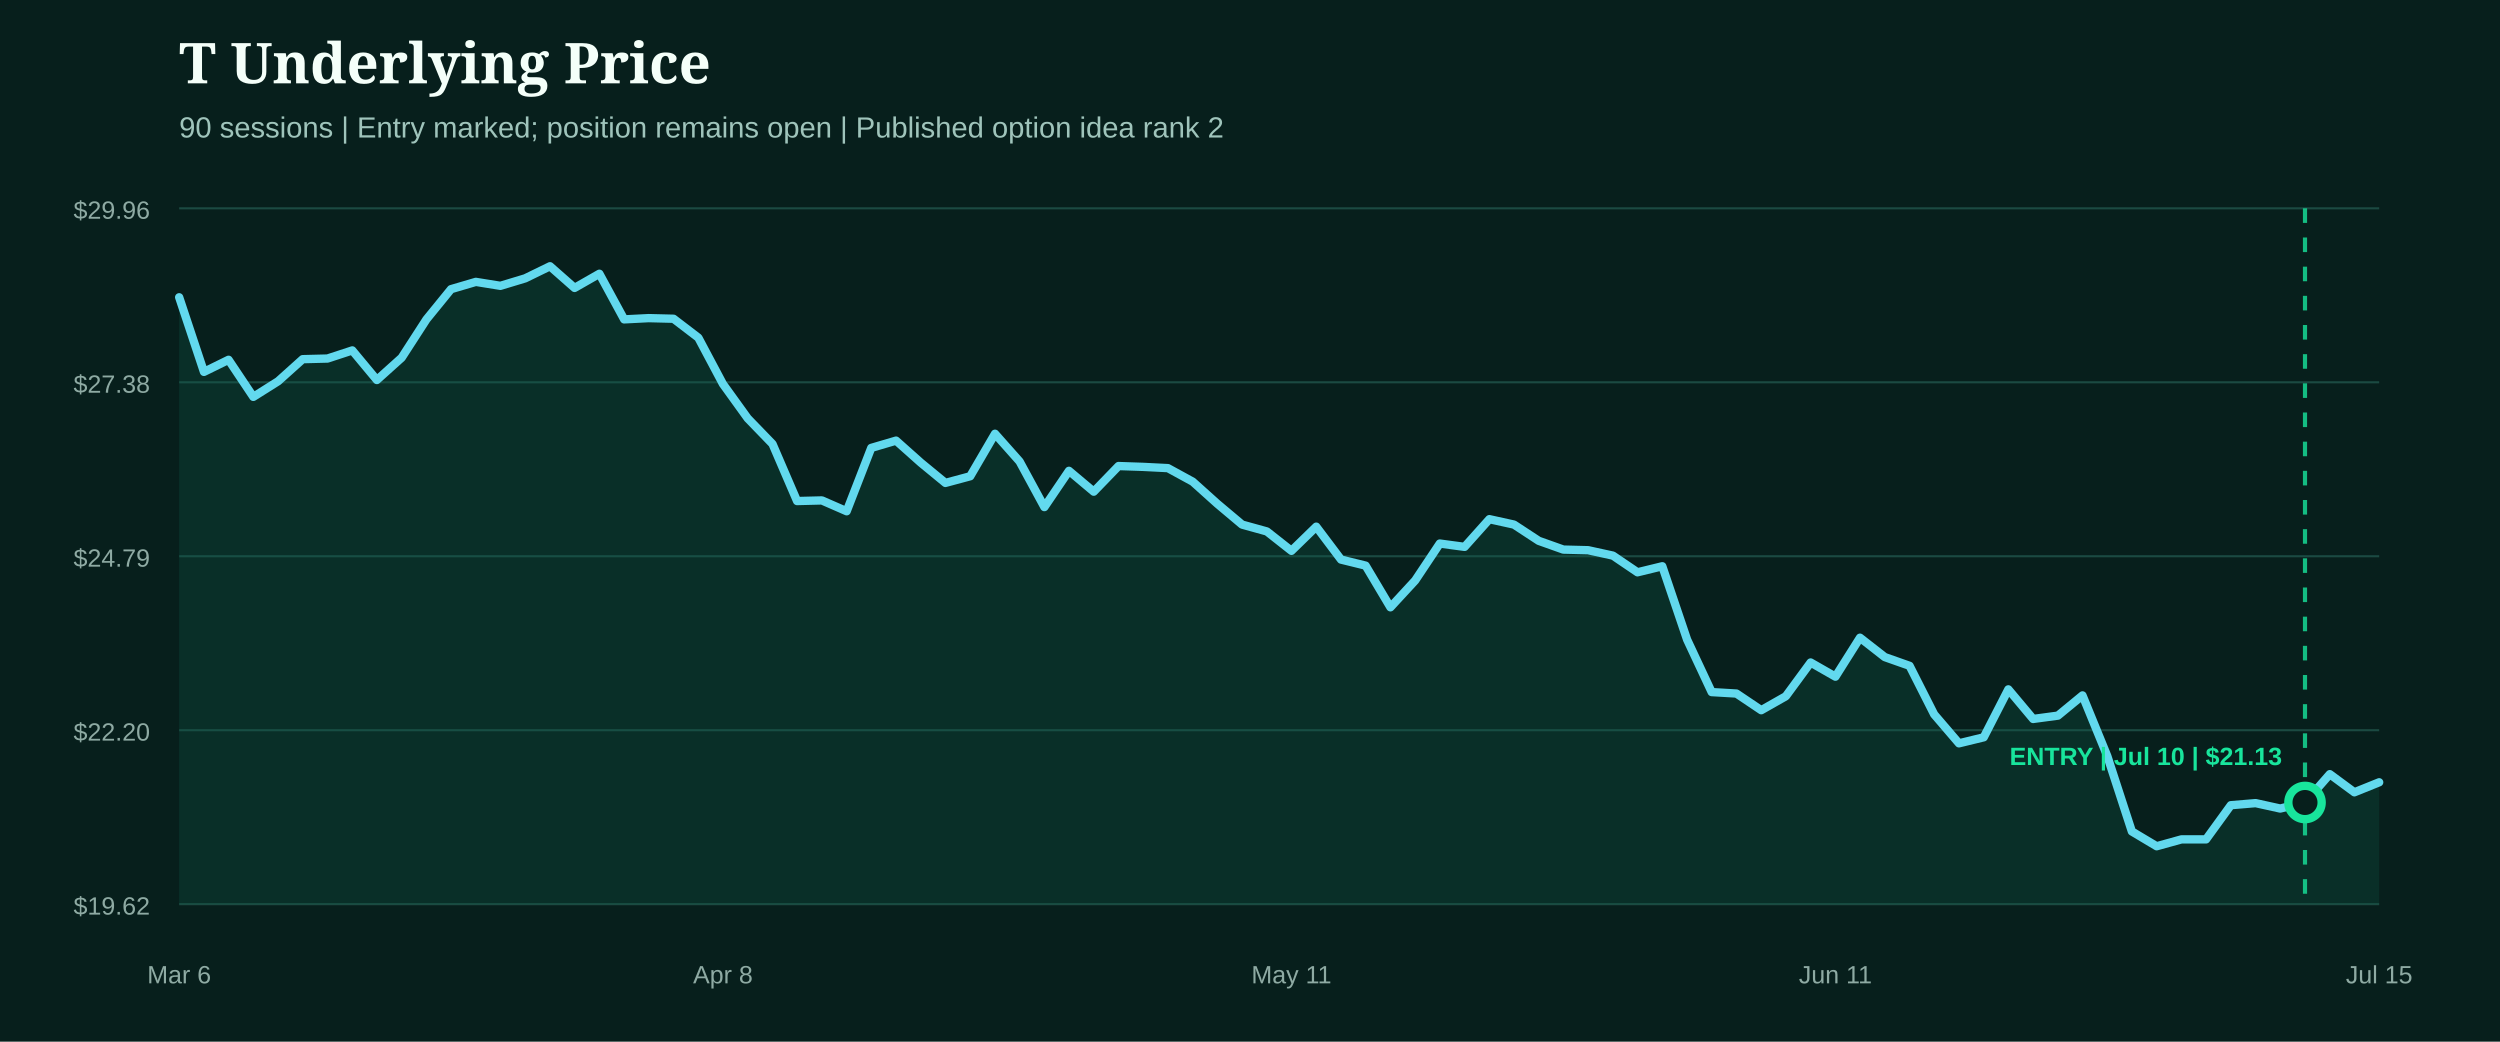
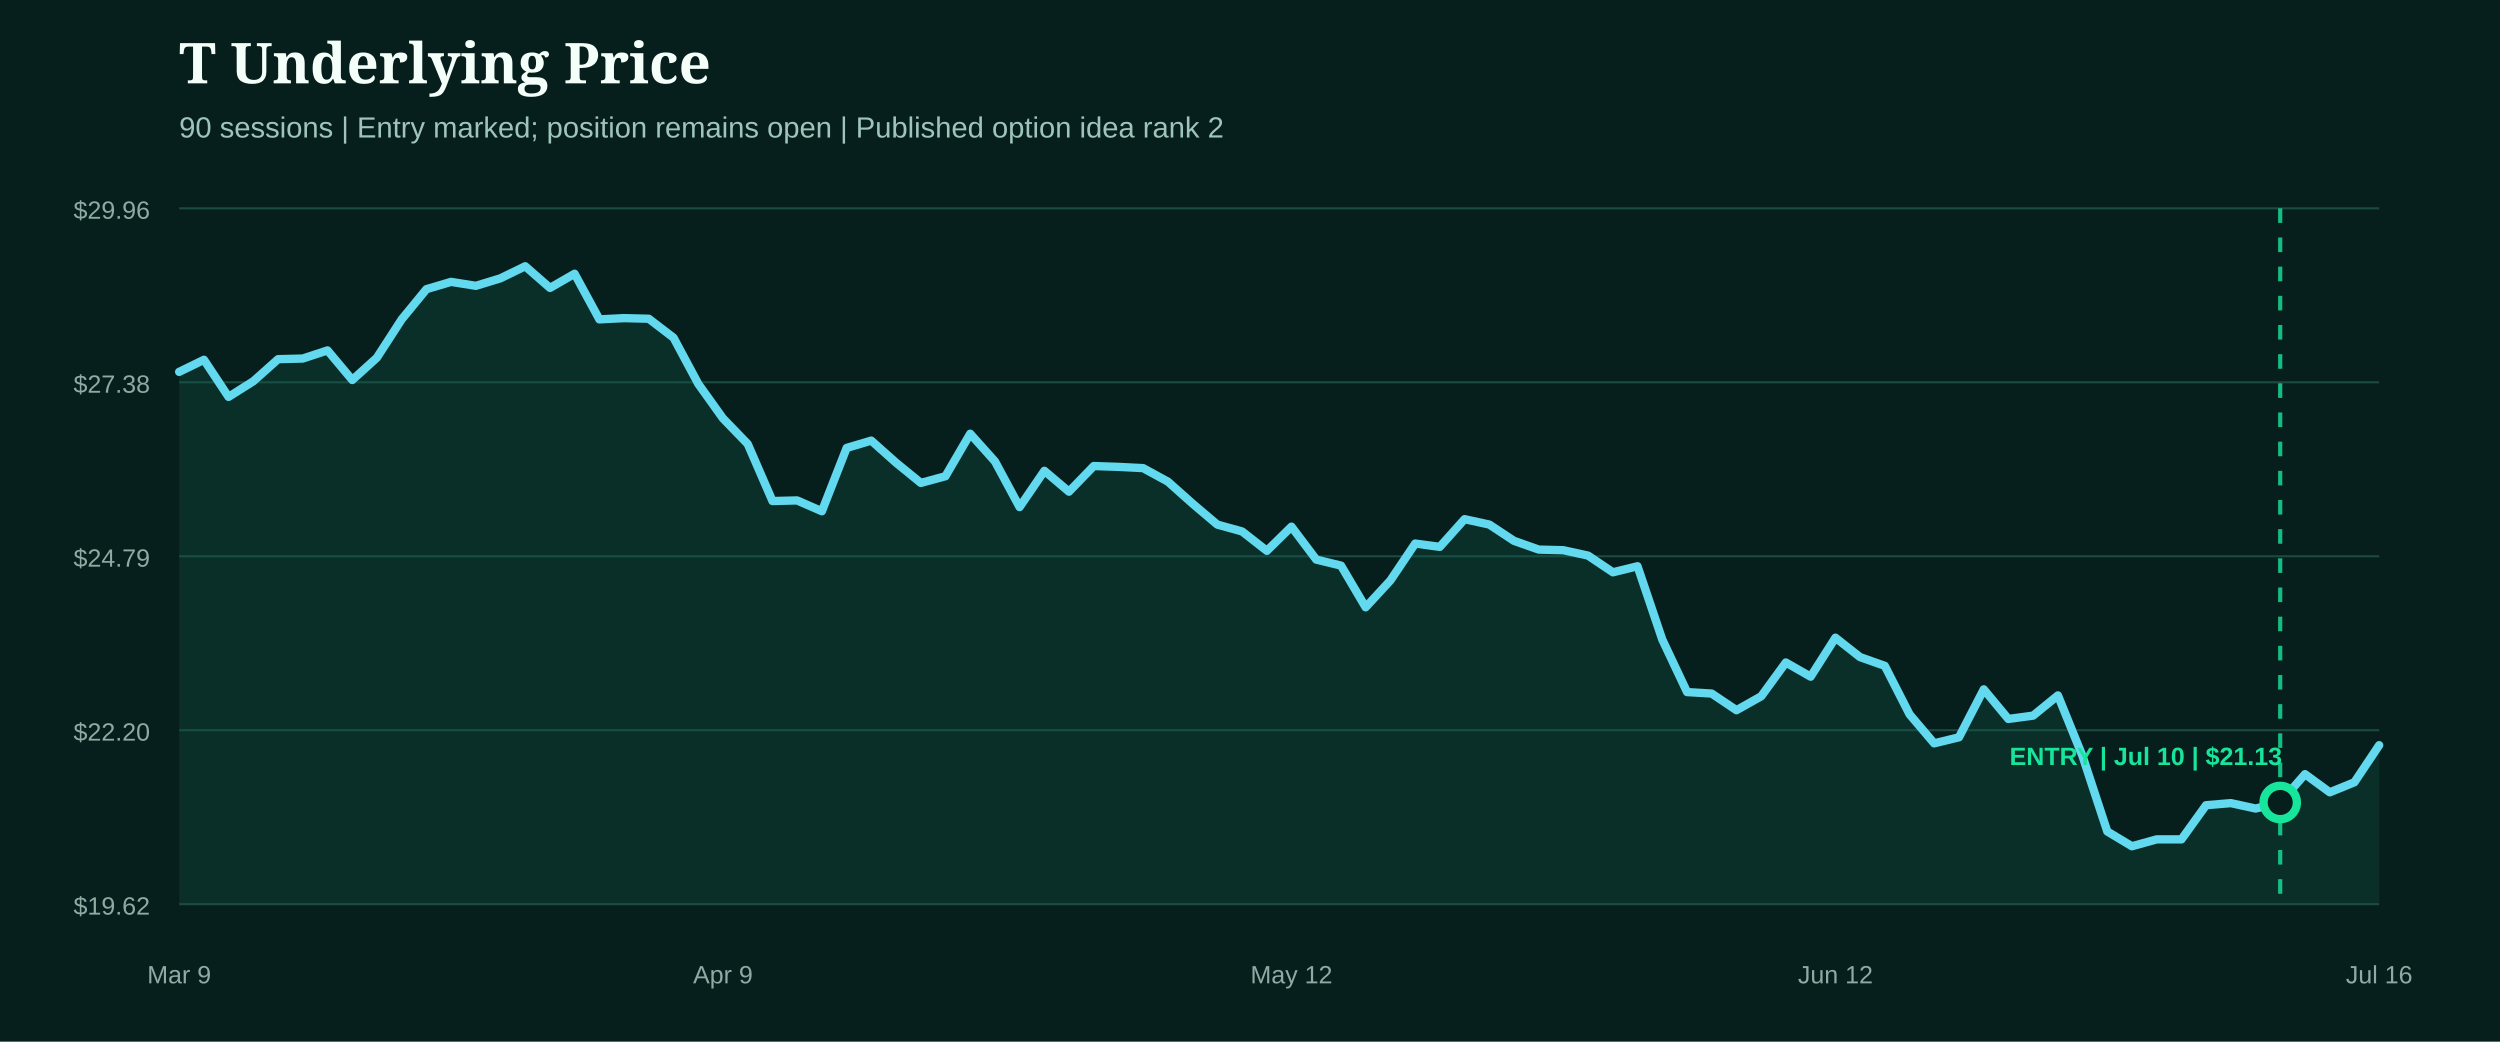
<svg xmlns="http://www.w3.org/2000/svg" width="1200" height="500" viewBox="0 0 1200 500" role="img" aria-label="T underlying price from entry">
  <rect width="1200" height="500" fill="#071f1c" />
  <style>.head{fill:#f4fff9;font:800 27px Georgia,serif}.sub{fill:#9fc4bb;font:14px Arial,sans-serif}.axis{fill:#8eaaa3;font:12px Arial,sans-serif}.marker{font:800 12px Arial,sans-serif}</style>
  <text x="86" y="40" class="head">T Underlying Price</text>
  <text x="86" y="66" class="sub">90 sessions | Entry marked; position remains open | Published option idea rank 2</text>
  <line x1="86" x2="1142" y1="100.0" y2="100.0" stroke="#1b4a42" stroke-width="1" />
  <text x="72" y="105.0" text-anchor="end" class="axis">$29.96</text>
  <line x1="86" x2="1142" y1="183.5" y2="183.5" stroke="#1b4a42" stroke-width="1" />
  <text x="72" y="188.5" text-anchor="end" class="axis">$27.38</text>
  <line x1="86" x2="1142" y1="267.0" y2="267.0" stroke="#1b4a42" stroke-width="1" />
  <text x="72" y="272.0" text-anchor="end" class="axis">$24.79</text>
  <line x1="86" x2="1142" y1="350.5" y2="350.5" stroke="#1b4a42" stroke-width="1" />
  <text x="72" y="355.5" text-anchor="end" class="axis">$22.20</text>
  <line x1="86" x2="1142" y1="434.0" y2="434.0" stroke="#1b4a42" stroke-width="1" />
  <text x="72" y="439.0" text-anchor="end" class="axis">$19.62</text>
-   <path d="M86.0,142.7 L97.9,178.5 L109.7,172.7 L121.6,190.5 L133.5,183.0 L145.3,172.4 L157.2,172.1 L169.1,168.2 L180.9,182.4 L192.8,171.7 L204.7,153.3 L216.5,138.8 L228.4,135.3 L240.2,137.2 L252.1,133.6 L264.0,127.8 L275.8,138.2 L287.7,131.4 L299.6,153.3 L311.4,152.7 L323.3,153.0 L335.2,162.1 L347.0,184.3 L358.9,200.8 L370.8,213.1 L382.6,240.5 L394.5,240.2 L406.4,245.4 L418.2,215.0 L430.1,211.5 L442.0,222.1 L453.8,231.8 L465.7,228.6 L477.6,208.2 L489.4,221.5 L501.3,243.4 L513.1,226.0 L525.0,236.0 L536.9,223.7 L548.7,224.1 L560.6,224.7 L572.5,231.2 L584.3,241.8 L596.2,251.8 L608.1,255.1 L619.9,264.4 L631.8,252.8 L643.7,268.6 L655.5,271.5 L667.4,291.5 L679.3,278.6 L691.1,260.9 L703.0,262.5 L714.9,249.2 L726.7,251.8 L738.6,259.6 L750.4,263.8 L762.3,264.1 L774.2,266.7 L786.0,274.7 L797.9,271.8 L809.8,307.0 L821.6,332.2 L833.5,332.9 L845.4,340.9 L857.2,334.2 L869.1,318.0 L881.0,324.8 L892.8,306.1 L904.7,315.4 L916.6,319.6 L928.4,342.9 L940.3,356.8 L952.2,353.9 L964.0,330.9 L975.9,345.1 L987.8,343.5 L999.6,333.8 L1011.5,362.9 L1023.3,399.1 L1035.2,406.2 L1047.1,402.9 L1058.9,402.9 L1070.8,386.5 L1082.7,385.5 L1094.5,388.1 L1106.4,385.2 L1118.3,371.6 L1130.1,380.3 L1142.0,375.5 L1142.0,434.0 L86.0,434.0 Z" fill="#0f5949" opacity="0.28" />
-   <path d="M86.0,142.7 L97.9,178.5 L109.7,172.7 L121.6,190.5 L133.5,183.0 L145.3,172.4 L157.2,172.1 L169.1,168.2 L180.9,182.4 L192.8,171.7 L204.7,153.3 L216.5,138.8 L228.4,135.3 L240.2,137.2 L252.1,133.6 L264.0,127.8 L275.8,138.2 L287.7,131.4 L299.6,153.3 L311.4,152.7 L323.3,153.0 L335.2,162.1 L347.0,184.3 L358.9,200.8 L370.8,213.1 L382.6,240.5 L394.5,240.2 L406.4,245.4 L418.2,215.0 L430.1,211.5 L442.0,222.1 L453.8,231.8 L465.7,228.6 L477.6,208.2 L489.4,221.5 L501.3,243.4 L513.1,226.0 L525.0,236.0 L536.9,223.7 L548.7,224.1 L560.6,224.7 L572.5,231.2 L584.3,241.8 L596.2,251.8 L608.1,255.1 L619.9,264.4 L631.8,252.8 L643.7,268.6 L655.5,271.5 L667.4,291.5 L679.3,278.6 L691.1,260.9 L703.0,262.5 L714.9,249.2 L726.7,251.8 L738.6,259.6 L750.4,263.8 L762.3,264.1 L774.2,266.7 L786.0,274.7 L797.9,271.8 L809.8,307.0 L821.6,332.2 L833.5,332.9 L845.4,340.9 L857.2,334.2 L869.1,318.0 L881.0,324.8 L892.8,306.1 L904.7,315.4 L916.6,319.6 L928.4,342.9 L940.3,356.8 L952.2,353.9 L964.0,330.9 L975.9,345.1 L987.8,343.5 L999.6,333.8 L1011.5,362.9 L1023.3,399.1 L1035.2,406.2 L1047.1,402.9 L1058.9,402.9 L1070.8,386.5 L1082.7,385.5 L1094.5,388.1 L1106.4,385.2 L1118.3,371.6 L1130.1,380.3 L1142.0,375.5" fill="none" stroke="#62d9ee" stroke-width="4" stroke-linecap="round" stroke-linejoin="round" />
+   <path d="M86.0,178.5 L97.9,172.7 L109.7,190.5 L121.6,183.0 L133.5,172.4 L145.3,172.1 L157.2,168.2 L169.1,182.4 L180.9,171.7 L192.8,153.3 L204.7,138.8 L216.5,135.3 L228.4,137.2 L240.2,133.6 L252.1,127.8 L264.0,138.2 L275.8,131.4 L287.7,153.3 L299.6,152.7 L311.4,153.0 L323.3,162.1 L335.2,184.3 L347.0,200.8 L358.9,213.1 L370.8,240.5 L382.6,240.2 L394.5,245.4 L406.4,215.0 L418.2,211.5 L430.1,222.1 L442.0,231.8 L453.8,228.6 L465.7,208.2 L477.6,221.5 L489.4,243.4 L501.3,226.0 L513.1,236.0 L525.0,223.7 L536.9,224.1 L548.7,224.7 L560.6,231.2 L572.5,241.8 L584.3,251.8 L596.2,255.1 L608.1,264.4 L619.9,252.8 L631.8,268.6 L643.7,271.5 L655.5,291.5 L667.4,278.6 L679.3,260.9 L691.1,262.5 L703.0,249.2 L714.9,251.8 L726.7,259.6 L738.6,263.8 L750.4,264.1 L762.3,266.7 L774.2,274.7 L786.0,271.8 L797.9,307.0 L809.8,332.2 L821.6,332.9 L833.5,340.9 L845.4,334.2 L857.2,318.0 L869.1,324.8 L881.0,306.1 L892.8,315.4 L904.7,319.6 L916.6,342.9 L928.4,356.8 L940.3,353.9 L952.2,330.9 L964.0,345.1 L975.9,343.5 L987.8,333.8 L999.6,362.9 L1011.5,399.1 L1023.3,406.2 L1035.2,402.9 L1047.1,402.9 L1058.9,386.5 L1070.8,385.5 L1082.7,388.1 L1094.5,385.2 L1106.4,371.6 L1118.3,380.3 L1130.1,375.5 L1142.0,357.7 L1142.0,434.0 L86.0,434.0 Z" fill="#0f5949" opacity="0.28" />
+   <path d="M86.0,178.5 L97.9,172.7 L109.7,190.5 L121.6,183.0 L133.5,172.4 L145.3,172.1 L157.2,168.2 L169.1,182.4 L180.9,171.7 L192.8,153.3 L204.7,138.8 L216.5,135.3 L228.4,137.2 L240.2,133.6 L252.1,127.8 L264.0,138.2 L275.8,131.4 L287.7,153.3 L299.6,152.7 L311.4,153.0 L323.3,162.1 L335.2,184.3 L347.0,200.8 L358.9,213.1 L370.8,240.5 L382.6,240.2 L394.5,245.4 L406.4,215.0 L418.2,211.5 L430.1,222.1 L442.0,231.8 L453.8,228.6 L465.7,208.2 L477.6,221.5 L489.4,243.4 L501.3,226.0 L513.1,236.0 L525.0,223.7 L536.9,224.1 L548.7,224.7 L560.6,231.2 L572.5,241.8 L584.3,251.8 L596.2,255.1 L608.1,264.4 L619.9,252.8 L631.8,268.6 L643.7,271.5 L655.5,291.5 L667.4,278.6 L679.3,260.9 L691.1,262.5 L703.0,249.2 L714.9,251.8 L726.7,259.6 L738.6,263.8 L750.4,264.1 L762.3,266.7 L774.2,274.7 L786.0,271.8 L797.9,307.0 L809.8,332.2 L821.6,332.9 L833.5,340.9 L845.4,334.2 L857.2,318.0 L869.1,324.8 L881.0,306.1 L892.8,315.4 L904.7,319.6 L916.6,342.9 L928.4,356.8 L940.3,353.9 L952.2,330.9 L964.0,345.1 L975.9,343.5 L987.8,333.8 L999.6,362.9 L1011.5,399.1 L1023.3,406.2 L1035.2,402.9 L1047.1,402.9 L1058.9,386.5 L1070.8,385.5 L1082.7,388.1 L1094.5,385.2 L1106.4,371.6 L1118.3,380.3 L1130.1,375.5 L1142.0,357.7" fill="none" stroke="#62d9ee" stroke-width="4" stroke-linecap="round" stroke-linejoin="round" />
  <g>
-     <line x1="1106.4" x2="1106.4" y1="100" y2="434" stroke="#18e59c" stroke-width="2" stroke-dasharray="7 7" opacity="0.8" />
-     <circle cx="1106.4" cy="385.2" r="8" fill="#071f1c" stroke="#18e59c" stroke-width="4" />
+     <line x1="1094.5" x2="1094.5" y1="100" y2="434" stroke="#18e59c" stroke-width="2" stroke-dasharray="7 7" opacity="0.8" />
+     <circle cx="1094.5" cy="385.2" r="8" fill="#071f1c" stroke="#18e59c" stroke-width="4" />
    <text x="1030.0" y="367.2" text-anchor="middle" class="marker" fill="#18e59c">ENTRY | Jul 10 | $21.13</text>
  </g>
-   <text x="86.0" y="472" text-anchor="middle" class="axis">Mar 6</text>
-   <text x="347.0" y="472" text-anchor="middle" class="axis">Apr 8</text>
-   <text x="619.9" y="472" text-anchor="middle" class="axis">May 11</text>
-   <text x="881.0" y="472" text-anchor="middle" class="axis">Jun 11</text>
-   <text x="1142.0" y="472" text-anchor="middle" class="axis">Jul 15</text>
+   <text x="86.0" y="472" text-anchor="middle" class="axis">Mar 9</text>
+   <text x="347.0" y="472" text-anchor="middle" class="axis">Apr 9</text>
+   <text x="619.9" y="472" text-anchor="middle" class="axis">May 12</text>
+   <text x="881.0" y="472" text-anchor="middle" class="axis">Jun 12</text>
+   <text x="1142.0" y="472" text-anchor="middle" class="axis">Jul 16</text>
</svg>
